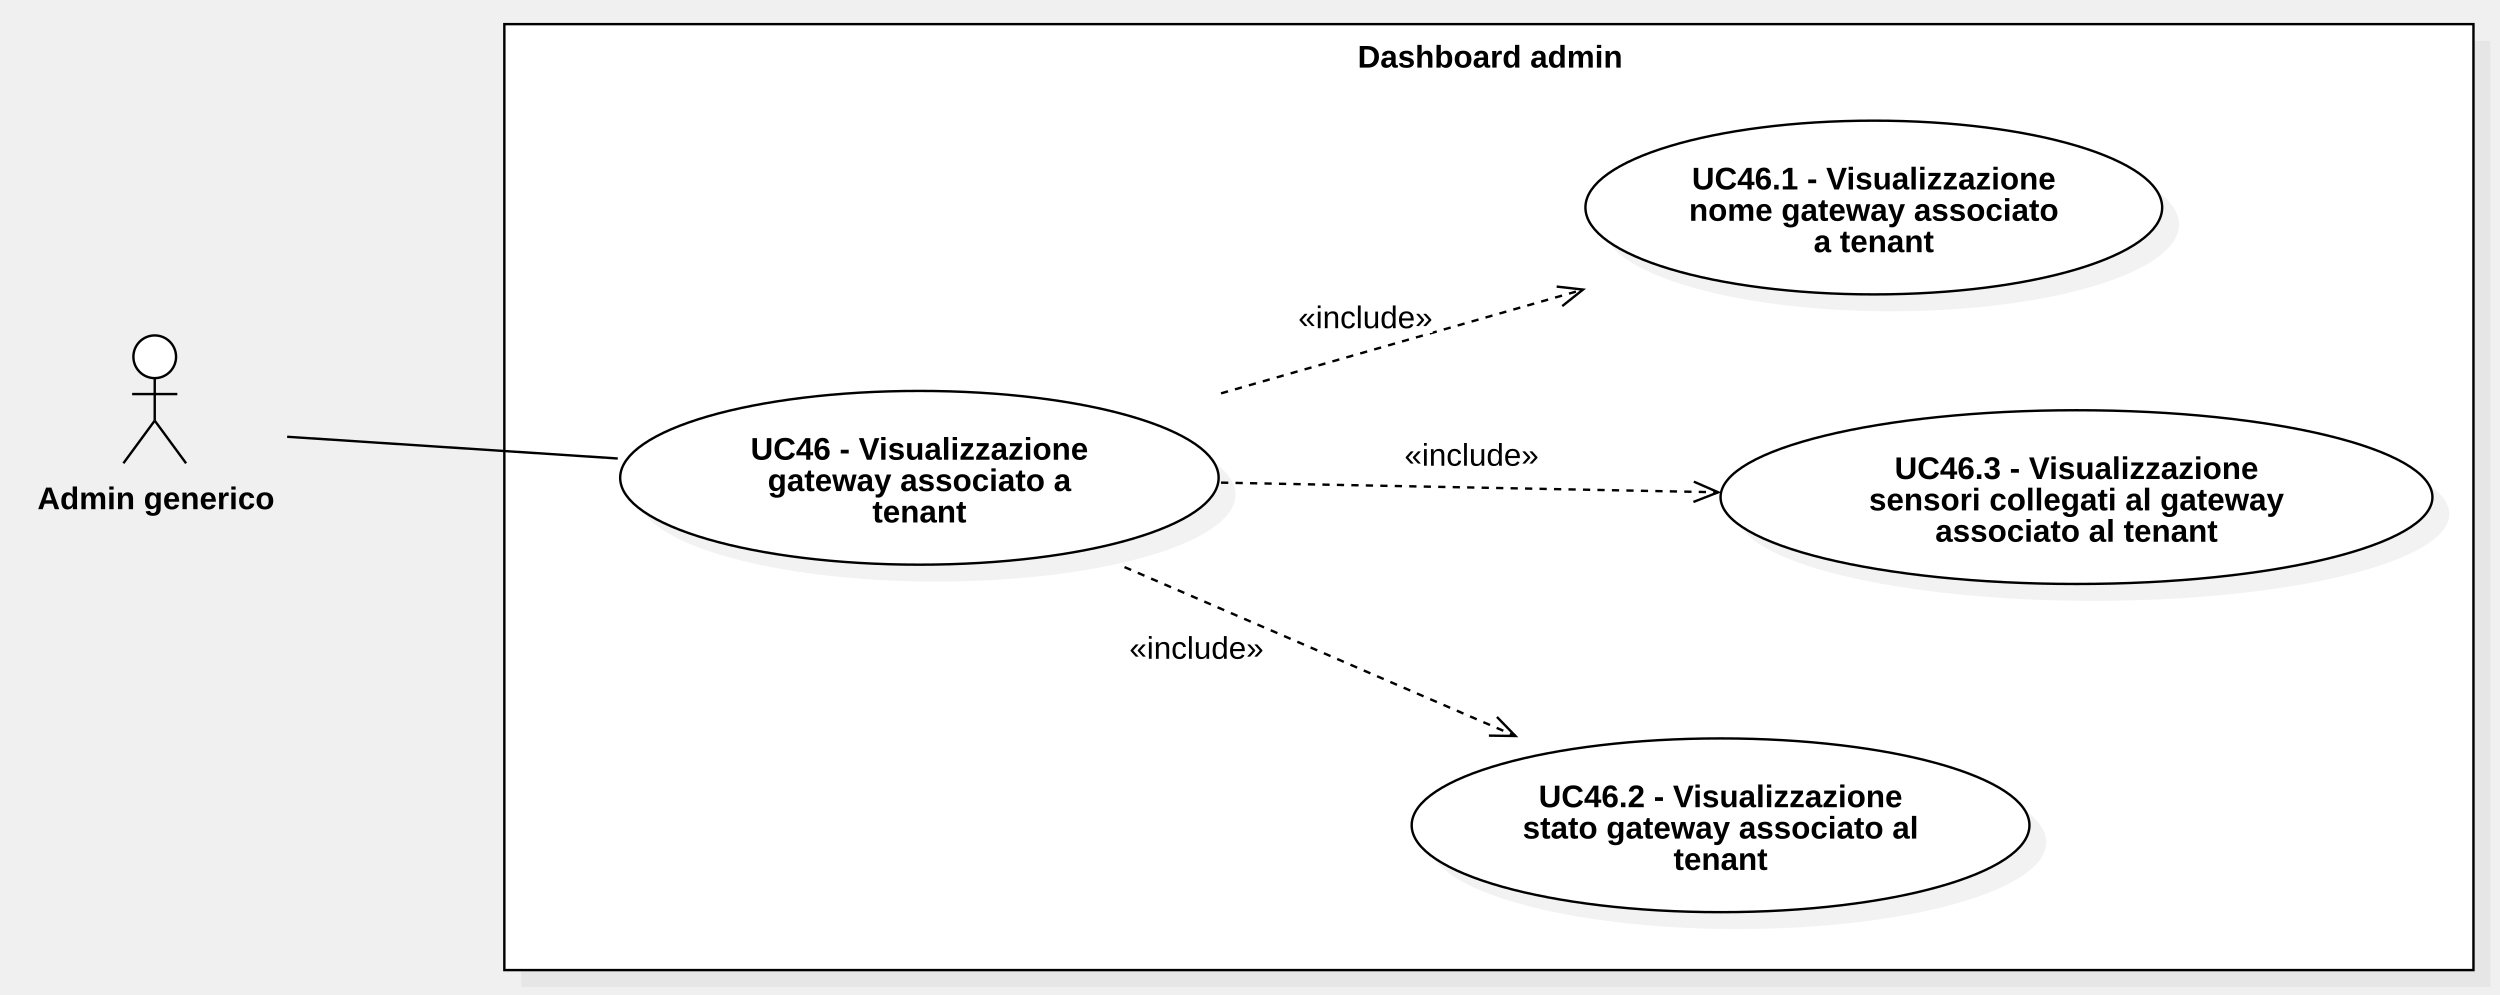
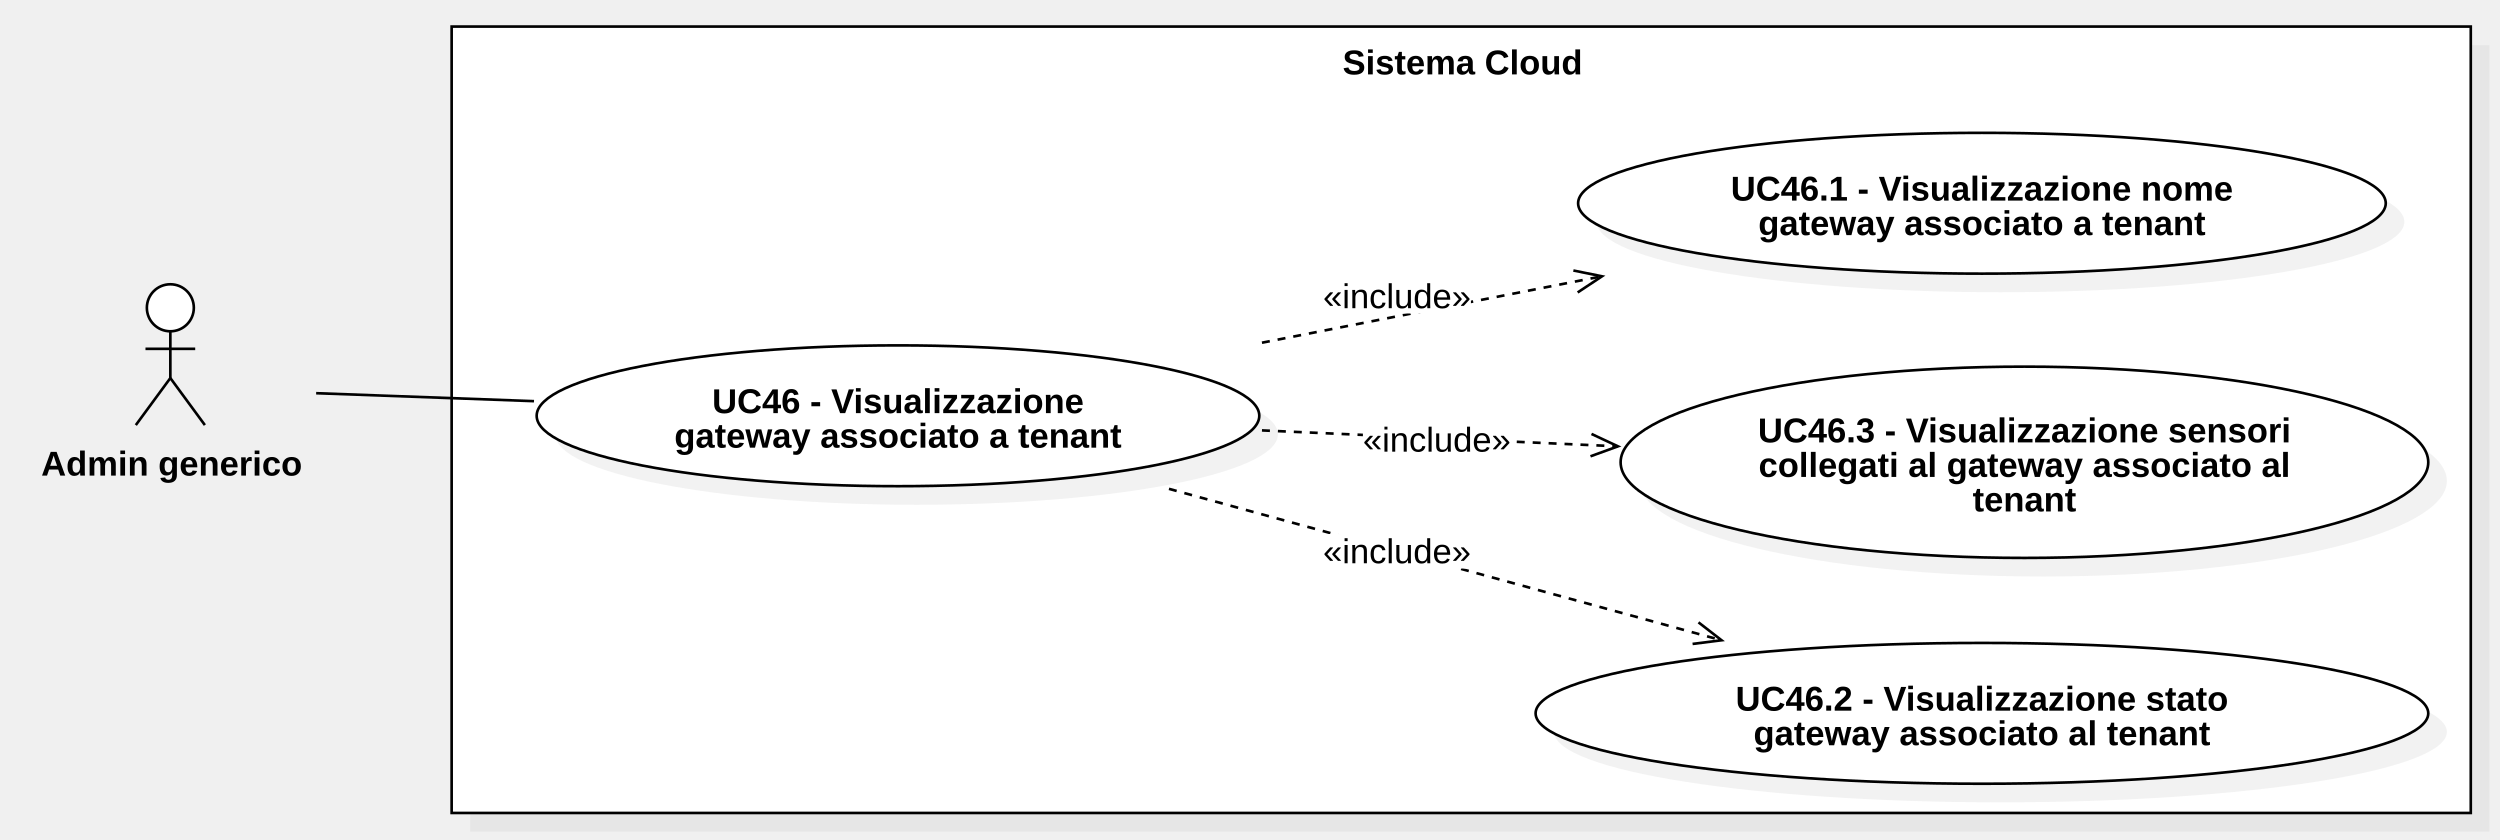
- <svg xmlns="http://www.w3.org/2000/svg" version="1.1" width="1036" height="412">
+ <svg xmlns="http://www.w3.org/2000/svg" version="1.1" width="941" height="316">
  <defs />
  <g>
    <g>
-       <rect fill="#C0C0C0" stroke="none" x="681" y="478" width="816" height="392" transform="matrix(1 0 0 1 -465 -461)" fill-opacity="0.2" />
+       <rect fill="#C0C0C0" stroke="none" x="335" y="321" width="760" height="296" transform="matrix(1 0 0 1 -158 -304)" fill-opacity="0.2" />
    </g>
    <g>
-       <rect fill="#ffffff" stroke="none" x="674" y="471" width="816" height="392" transform="matrix(1 0 0 1 -465 -461)" />
+       <rect fill="#ffffff" stroke="none" x="328" y="314" width="760" height="296" transform="matrix(1 0 0 1 -158 -304)" />
    </g>
    <g>
-       <path fill="none" stroke="#000000" paint-order="fill stroke markers" d=" M 209 10 L 1025 10 L 1025 402 L 209 402 L 209 10 Z Z" stroke-miterlimit="10" stroke-dasharray="" />
+       <path fill="none" stroke="#000000" paint-order="fill stroke markers" d=" M 170 10 L 930 10 L 930 306 L 170 306 L 170 10 Z Z" stroke-miterlimit="10" stroke-dasharray="" />
    </g>
    <g>
      <g>
        <path fill="none" stroke="none" />
-         <text fill="#000000" stroke="none" font-family="Arial" font-size="13px" font-style="normal" font-weight="bold" text-decoration="undefined" x="1082.5" y="484.5" text-anchor="middle" dominant-baseline="central" transform="matrix(1 0 0 1 -465 -461)">Dashboard admin</text>
+         <text fill="#000000" stroke="none" font-family="Arial" font-size="13px" font-style="normal" font-weight="bold" text-decoration="undefined" x="708.5" y="327.5" text-anchor="middle" dominant-baseline="central" transform="matrix(1 0 0 1 -158 -304)">Sistema Cloud</text>
      </g>
    </g>
    <g>
-       <path fill="#ffffff" stroke="none" paint-order="stroke fill markers" d=" M 55.278 147.85 C 55.278 142.962 59.236 139 64.118 139 C 69 139 72.958 142.962 72.958 147.85 C 72.958 152.738 69 156.7 64.118 156.7 C 59.236 156.7 55.278 152.738 55.278 147.85 Z" />
+       <path fill="#ffffff" stroke="none" paint-order="stroke fill markers" d=" M 55.278 115.85 C 55.278 110.962 59.236 107 64.118 107 C 69 107 72.958 110.962 72.958 115.85 C 72.958 120.738 69 124.7 64.118 124.7 C 59.236 124.7 55.278 120.738 55.278 115.85 Z" />
    </g>
    <g>
-       <path fill="none" stroke="#000000" paint-order="fill stroke markers" d=" M 55.278 147.85 C 55.278 142.962 59.236 139 64.118 139 C 69 139 72.958 142.962 72.958 147.85 C 72.958 152.738 69 156.7 64.118 156.7 C 59.236 156.7 55.278 152.738 55.278 147.85 Z" stroke-miterlimit="10" stroke-dasharray="" />
+       <path fill="none" stroke="#000000" paint-order="fill stroke markers" d=" M 55.278 115.85 C 55.278 110.962 59.236 107 64.118 107 C 69 107 72.958 110.962 72.958 115.85 C 72.958 120.738 69 124.7 64.118 124.7 C 59.236 124.7 55.278 120.738 55.278 115.85 Z" stroke-miterlimit="10" stroke-dasharray="" />
    </g>
    <g>
-       <path fill="none" stroke="#000000" paint-order="fill stroke markers" d=" M 64.118 156.7 L 64.118 174.3" stroke-miterlimit="10" stroke-dasharray="" />
+       <path fill="none" stroke="#000000" paint-order="fill stroke markers" d=" M 64.118 124.7 L 64.118 142.3" stroke-miterlimit="10" stroke-dasharray="" />
    </g>
    <g>
-       <path fill="none" stroke="#000000" paint-order="fill stroke markers" d=" M 54.758 163.3 L 73.478 163.3" stroke-miterlimit="10" stroke-dasharray="" />
+       <path fill="none" stroke="#000000" paint-order="fill stroke markers" d=" M 54.758 131.3 L 73.478 131.3" stroke-miterlimit="10" stroke-dasharray="" />
    </g>
    <g>
-       <path fill="none" stroke="#000000" paint-order="fill stroke markers" d=" M 64.118 174.3 L 51.118 192" stroke-miterlimit="10" stroke-dasharray="" />
+       <path fill="none" stroke="#000000" paint-order="fill stroke markers" d=" M 64.118 142.3 L 51.118 160" stroke-miterlimit="10" stroke-dasharray="" />
    </g>
    <g>
-       <path fill="none" stroke="#000000" paint-order="fill stroke markers" d=" M 64.118 174.3 L 77.118 192" stroke-miterlimit="10" stroke-dasharray="" />
+       <path fill="none" stroke="#000000" paint-order="fill stroke markers" d=" M 64.118 142.3 L 77.118 160" stroke-miterlimit="10" stroke-dasharray="" />
    </g>
    <g>
      <g>
        <path fill="none" stroke="none" />
-         <text fill="#000000" stroke="none" font-family="Arial" font-size="13px" font-style="normal" font-weight="bold" text-decoration="undefined" x="529.618" y="667.5" text-anchor="middle" dominant-baseline="central" transform="matrix(1 0 0 1 -465 -461)">Admin generico</text>
+         <text fill="#000000" stroke="none" font-family="Arial" font-size="13px" font-style="normal" font-weight="bold" text-decoration="undefined" x="222.618" y="478.5" text-anchor="middle" dominant-baseline="central" transform="matrix(1 0 0 1 -158 -304)">Admin generico</text>
      </g>
    </g>
    <g>
-       <path fill="#C0C0C0" stroke="none" paint-order="stroke fill markers" d=" M 264 205 C 264 185.118 319.517 169 388 169 C 456.483 169 512 185.118 512 205 C 512 224.882 456.483 241 388 241 C 319.517 241 264 224.882 264 205 Z" fill-opacity="0.2" />
+       <path fill="#C0C0C0" stroke="none" paint-order="stroke fill markers" d=" M 209 163.5 C 209 148.864 269.889 137 345 137 C 420.111 137 481 148.864 481 163.5 C 481 178.136 420.111 190 345 190 C 269.889 190 209 178.136 209 163.5 Z" fill-opacity="0.2" />
    </g>
    <g>
-       <path fill="#ffffff" stroke="none" paint-order="stroke fill markers" d=" M 257 198 C 257 178.118 312.517 162 381 162 C 449.483 162 505 178.118 505 198 C 505 217.882 449.483 234 381 234 C 312.517 234 257 217.882 257 198 Z" />
+       <path fill="#ffffff" stroke="none" paint-order="stroke fill markers" d=" M 202 156.5 C 202 141.864 262.889 130 338 130 C 413.111 130 474 141.864 474 156.5 C 474 171.136 413.111 183 338 183 C 262.889 183 202 171.136 202 156.5 Z" />
    </g>
    <g>
-       <path fill="none" stroke="#000000" paint-order="fill stroke markers" d=" M 257 198 C 257 178.118 312.517 162 381 162 C 449.483 162 505 178.118 505 198 C 505 217.882 449.483 234 381 234 C 312.517 234 257 217.882 257 198 Z" stroke-miterlimit="10" stroke-dasharray="" />
+       <path fill="none" stroke="#000000" paint-order="fill stroke markers" d=" M 202 156.5 C 202 141.864 262.889 130 338 130 C 413.111 130 474 141.864 474 156.5 C 474 171.136 413.111 183 338 183 C 262.889 183 202 171.136 202 156.5 Z" stroke-miterlimit="10" stroke-dasharray="" />
    </g>
    <g>
      <g>
        <path fill="none" stroke="none" />
-         <text fill="#000000" stroke="none" font-family="Arial" font-size="13px" font-style="normal" font-weight="bold" text-decoration="undefined" x="846" y="647" text-anchor="middle" dominant-baseline="central" transform="matrix(1 0 0 1 -465 -461)">UC46 - Visualizzazione</text>
-         <text fill="#000000" stroke="none" font-family="Arial" font-size="13px" font-style="normal" font-weight="bold" text-decoration="undefined" x="846" y="660" text-anchor="middle" dominant-baseline="central" transform="matrix(1 0 0 1 -465 -461)">gateway associato a</text>
-         <text fill="#000000" stroke="none" font-family="Arial" font-size="13px" font-style="normal" font-weight="bold" text-decoration="undefined" x="846" y="673" text-anchor="middle" dominant-baseline="central" transform="matrix(1 0 0 1 -465 -461)">tenant</text>
+         <text fill="#000000" stroke="none" font-family="Arial" font-size="13px" font-style="normal" font-weight="bold" text-decoration="undefined" x="496" y="455" text-anchor="middle" dominant-baseline="central" transform="matrix(1 0 0 1 -158 -304)">UC46 - Visualizzazione</text>
+         <text fill="#000000" stroke="none" font-family="Arial" font-size="13px" font-style="normal" font-weight="bold" text-decoration="undefined" x="496" y="468" text-anchor="middle" dominant-baseline="central" transform="matrix(1 0 0 1 -158 -304)">gateway associato a tenant</text>
      </g>
    </g>
    <g>
-       <path fill="#C0C0C0" stroke="none" paint-order="stroke fill markers" d=" M 664 93 C 664 73.118 717.502 57 783.5 57 C 849.498 57 903 73.118 903 93 C 903 112.882 849.498 129 783.5 129 C 717.502 129 664 112.882 664 93 Z" fill-opacity="0.2" />
+       <path fill="#C0C0C0" stroke="none" paint-order="stroke fill markers" d=" M 601 83.5 C 601 68.864 669.053 57 753 57 C 836.947 57 905 68.864 905 83.5 C 905 98.136 836.947 110 753 110 C 669.053 110 601 98.136 601 83.5 Z" fill-opacity="0.2" />
    </g>
    <g>
-       <path fill="#ffffff" stroke="none" paint-order="stroke fill markers" d=" M 657 86 C 657 66.118 710.502 50 776.5 50 C 842.498 50 896 66.118 896 86 C 896 105.882 842.498 122 776.5 122 C 710.502 122 657 105.882 657 86 Z" />
+       <path fill="#ffffff" stroke="none" paint-order="stroke fill markers" d=" M 594 76.5 C 594 61.864 662.053 50 746 50 C 829.947 50 898 61.864 898 76.5 C 898 91.136 829.947 103 746 103 C 662.053 103 594 91.136 594 76.5 Z" />
    </g>
    <g>
-       <path fill="none" stroke="#000000" paint-order="fill stroke markers" d=" M 657 86 C 657 66.118 710.502 50 776.5 50 C 842.498 50 896 66.118 896 86 C 896 105.882 842.498 122 776.5 122 C 710.502 122 657 105.882 657 86 Z" stroke-miterlimit="10" stroke-dasharray="" />
+       <path fill="none" stroke="#000000" paint-order="fill stroke markers" d=" M 594 76.5 C 594 61.864 662.053 50 746 50 C 829.947 50 898 61.864 898 76.5 C 898 91.136 829.947 103 746 103 C 662.053 103 594 91.136 594 76.5 Z" stroke-miterlimit="10" stroke-dasharray="" />
    </g>
    <g>
      <g>
        <path fill="none" stroke="none" />
-         <text fill="#000000" stroke="none" font-family="Arial" font-size="13px" font-style="normal" font-weight="bold" text-decoration="undefined" x="1241.5" y="535" text-anchor="middle" dominant-baseline="central" transform="matrix(1 0 0 1 -465 -461)">UC46.1 - Visualizzazione</text>
-         <text fill="#000000" stroke="none" font-family="Arial" font-size="13px" font-style="normal" font-weight="bold" text-decoration="undefined" x="1241.5" y="548" text-anchor="middle" dominant-baseline="central" transform="matrix(1 0 0 1 -465 -461)">nome gateway associato</text>
-         <text fill="#000000" stroke="none" font-family="Arial" font-size="13px" font-style="normal" font-weight="bold" text-decoration="undefined" x="1241.5" y="561" text-anchor="middle" dominant-baseline="central" transform="matrix(1 0 0 1 -465 -461)">a tenant</text>
+         <text fill="#000000" stroke="none" font-family="Arial" font-size="13px" font-style="normal" font-weight="bold" text-decoration="undefined" x="904" y="375" text-anchor="middle" dominant-baseline="central" transform="matrix(1 0 0 1 -158 -304)">UC46.1 - Visualizzazione nome</text>
+         <text fill="#000000" stroke="none" font-family="Arial" font-size="13px" font-style="normal" font-weight="bold" text-decoration="undefined" x="904" y="388" text-anchor="middle" dominant-baseline="central" transform="matrix(1 0 0 1 -158 -304)">gateway associato a tenant</text>
      </g>
    </g>
    <g>
-       <path fill="#C0C0C0" stroke="none" paint-order="stroke fill markers" d=" M 592 349 C 592 329.118 649.308 313 720 313 C 790.692 313 848 329.118 848 349 C 848 368.882 790.692 385 720 385 C 649.308 385 592 368.882 592 349 Z" fill-opacity="0.2" />
+       <path fill="#C0C0C0" stroke="none" paint-order="stroke fill markers" d=" M 585 275.5 C 585 260.864 660.216 249 753 249 C 845.784 249 921 260.864 921 275.5 C 921 290.136 845.784 302 753 302 C 660.216 302 585 290.136 585 275.5 Z" fill-opacity="0.2" />
    </g>
    <g>
-       <path fill="#ffffff" stroke="none" paint-order="stroke fill markers" d=" M 585 342 C 585 322.118 642.308 306 713 306 C 783.692 306 841 322.118 841 342 C 841 361.882 783.692 378 713 378 C 642.308 378 585 361.882 585 342 Z" />
+       <path fill="#ffffff" stroke="none" paint-order="stroke fill markers" d=" M 578 268.5 C 578 253.864 653.216 242 746 242 C 838.784 242 914 253.864 914 268.5 C 914 283.136 838.784 295 746 295 C 653.216 295 578 283.136 578 268.5 Z" />
    </g>
    <g>
-       <path fill="none" stroke="#000000" paint-order="fill stroke markers" d=" M 585 342 C 585 322.118 642.308 306 713 306 C 783.692 306 841 322.118 841 342 C 841 361.882 783.692 378 713 378 C 642.308 378 585 361.882 585 342 Z" stroke-miterlimit="10" stroke-dasharray="" />
+       <path fill="none" stroke="#000000" paint-order="fill stroke markers" d=" M 578 268.5 C 578 253.864 653.216 242 746 242 C 838.784 242 914 253.864 914 268.5 C 914 283.136 838.784 295 746 295 C 653.216 295 578 283.136 578 268.5 Z" stroke-miterlimit="10" stroke-dasharray="" />
    </g>
    <g>
      <g>
        <path fill="none" stroke="none" />
-         <text fill="#000000" stroke="none" font-family="Arial" font-size="13px" font-style="normal" font-weight="bold" text-decoration="undefined" x="1178" y="791" text-anchor="middle" dominant-baseline="central" transform="matrix(1 0 0 1 -465 -461)">UC46.2 - Visualizzazione</text>
-         <text fill="#000000" stroke="none" font-family="Arial" font-size="13px" font-style="normal" font-weight="bold" text-decoration="undefined" x="1178" y="804" text-anchor="middle" dominant-baseline="central" transform="matrix(1 0 0 1 -465 -461)">stato gateway associato al</text>
-         <text fill="#000000" stroke="none" font-family="Arial" font-size="13px" font-style="normal" font-weight="bold" text-decoration="undefined" x="1178" y="817" text-anchor="middle" dominant-baseline="central" transform="matrix(1 0 0 1 -465 -461)">tenant</text>
+         <text fill="#000000" stroke="none" font-family="Arial" font-size="13px" font-style="normal" font-weight="bold" text-decoration="undefined" x="904" y="567" text-anchor="middle" dominant-baseline="central" transform="matrix(1 0 0 1 -158 -304)">UC46.2 - Visualizzazione stato</text>
+         <text fill="#000000" stroke="none" font-family="Arial" font-size="13px" font-style="normal" font-weight="bold" text-decoration="undefined" x="904" y="580" text-anchor="middle" dominant-baseline="central" transform="matrix(1 0 0 1 -158 -304)">gateway associato al tenant</text>
      </g>
    </g>
    <g>
-       <path fill="#C0C0C0" stroke="none" paint-order="stroke fill markers" d=" M 720 213 C 720 193.118 786.038 177 867.5 177 C 948.962 177 1015 193.118 1015 213 C 1015 232.882 948.962 249 867.5 249 C 786.038 249 720 232.882 720 213 Z" fill-opacity="0.2" />
+       <path fill="#C0C0C0" stroke="none" paint-order="stroke fill markers" d=" M 617 181 C 617 161.118 685.053 145 769 145 C 852.947 145 921 161.118 921 181 C 921 200.882 852.947 217 769 217 C 685.053 217 617 200.882 617 181 Z" fill-opacity="0.2" />
    </g>
    <g>
-       <path fill="#ffffff" stroke="none" paint-order="stroke fill markers" d=" M 713 206 C 713 186.118 779.038 170 860.5 170 C 941.962 170 1008 186.118 1008 206 C 1008 225.882 941.962 242 860.5 242 C 779.038 242 713 225.882 713 206 Z" />
+       <path fill="#ffffff" stroke="none" paint-order="stroke fill markers" d=" M 610 174 C 610 154.118 678.053 138 762 138 C 845.947 138 914 154.118 914 174 C 914 193.882 845.947 210 762 210 C 678.053 210 610 193.882 610 174 Z" />
    </g>
    <g>
-       <path fill="none" stroke="#000000" paint-order="fill stroke markers" d=" M 713 206 C 713 186.118 779.038 170 860.5 170 C 941.962 170 1008 186.118 1008 206 C 1008 225.882 941.962 242 860.5 242 C 779.038 242 713 225.882 713 206 Z" stroke-miterlimit="10" stroke-dasharray="" />
+       <path fill="none" stroke="#000000" paint-order="fill stroke markers" d=" M 610 174 C 610 154.118 678.053 138 762 138 C 845.947 138 914 154.118 914 174 C 914 193.882 845.947 210 762 210 C 678.053 210 610 193.882 610 174 Z" stroke-miterlimit="10" stroke-dasharray="" />
    </g>
    <g>
      <g>
        <path fill="none" stroke="none" />
-         <text fill="#000000" stroke="none" font-family="Arial" font-size="13px" font-style="normal" font-weight="bold" text-decoration="undefined" x="1325.5" y="655" text-anchor="middle" dominant-baseline="central" transform="matrix(1 0 0 1 -465 -461)">UC46.3 - Visualizzazione</text>
-         <text fill="#000000" stroke="none" font-family="Arial" font-size="13px" font-style="normal" font-weight="bold" text-decoration="undefined" x="1325.5" y="668" text-anchor="middle" dominant-baseline="central" transform="matrix(1 0 0 1 -465 -461)">sensori collegati al gateway</text>
-         <text fill="#000000" stroke="none" font-family="Arial" font-size="13px" font-style="normal" font-weight="bold" text-decoration="undefined" x="1325.5" y="681" text-anchor="middle" dominant-baseline="central" transform="matrix(1 0 0 1 -465 -461)">associato al tenant</text>
+         <text fill="#000000" stroke="none" font-family="Arial" font-size="13px" font-style="normal" font-weight="bold" text-decoration="undefined" x="920" y="466" text-anchor="middle" dominant-baseline="central" transform="matrix(1 0 0 1 -158 -304)">UC46.3 - Visualizzazione sensori</text>
+         <text fill="#000000" stroke="none" font-family="Arial" font-size="13px" font-style="normal" font-weight="bold" text-decoration="undefined" x="920" y="479" text-anchor="middle" dominant-baseline="central" transform="matrix(1 0 0 1 -158 -304)">collegati al gateway associato al</text>
+         <text fill="#000000" stroke="none" font-family="Arial" font-size="13px" font-style="normal" font-weight="bold" text-decoration="undefined" x="920" y="492" text-anchor="middle" dominant-baseline="central" transform="matrix(1 0 0 1 -158 -304)">tenant</text>
      </g>
    </g>
    <g>
-       <path fill="none" stroke="#000000" paint-order="fill stroke markers" d=" M 506 163 L 656 120" stroke-miterlimit="10" stroke-dasharray="3" />
+       <path fill="none" stroke="#000000" paint-order="fill stroke markers" d=" M 475 129 L 603 104" stroke-miterlimit="10" stroke-dasharray="3" />
    </g>
    <g>
-       <path fill="none" stroke="#000000" paint-order="fill stroke markers" d=" M 647.391 126.847 L 656 120 L 645.071 118.754" stroke-miterlimit="10" stroke-dasharray="" />
+       <path fill="none" stroke="#000000" paint-order="fill stroke markers" d=" M 593.833 110.08 L 603 104 L 592.219 101.817" stroke-miterlimit="10" stroke-dasharray="" />
    </g>
    <g>
-       <rect fill="#ffffff" stroke="none" x="1003" y="586" width="55.656" height="13" transform="matrix(1 0 0 1 -465 -461)" />
+       <rect fill="#ffffff" stroke="none" x="656" y="409" width="55.656" height="13" transform="matrix(1 0 0 1 -158 -304)" />
    </g>
    <g>
      <g>
        <path fill="none" stroke="none" />
-         <text fill="#000000" stroke="none" font-family="Arial" font-size="13px" font-style="normal" font-weight="normal" text-decoration="undefined" x="1030.828" y="592.5" text-anchor="middle" dominant-baseline="central" transform="matrix(1 0 0 1 -465 -461)">«include»</text>
+         <text fill="#000000" stroke="none" font-family="Arial" font-size="13px" font-style="normal" font-weight="normal" text-decoration="undefined" x="683.828" y="415.5" text-anchor="middle" dominant-baseline="central" transform="matrix(1 0 0 1 -158 -304)">«include»</text>
      </g>
    </g>
    <g>
-       <path fill="none" stroke="#000000" paint-order="fill stroke markers" d=" M 506 200 L 712 204" stroke-miterlimit="10" stroke-dasharray="3" />
+       <path fill="none" stroke="#000000" paint-order="fill stroke markers" d=" M 475 162 L 609 168" stroke-miterlimit="10" stroke-dasharray="3" />
    </g>
    <g>
-       <path fill="none" stroke="#000000" paint-order="fill stroke markers" d=" M 701.758 208.011 L 712 204 L 701.921 199.594" stroke-miterlimit="10" stroke-dasharray="" />
+       <path fill="none" stroke="#000000" paint-order="fill stroke markers" d=" M 598.659 171.751 L 609 168 L 599.036 163.34" stroke-miterlimit="10" stroke-dasharray="" />
    </g>
    <g>
-       <rect fill="#ffffff" stroke="none" x="1047" y="643" width="55.656" height="13" transform="matrix(1 0 0 1 -465 -461)" />
+       <rect fill="#ffffff" stroke="none" x="671" y="463" width="55.656" height="13" transform="matrix(1 0 0 1 -158 -304)" />
    </g>
    <g>
      <g>
        <path fill="none" stroke="none" />
-         <text fill="#000000" stroke="none" font-family="Arial" font-size="13px" font-style="normal" font-weight="normal" text-decoration="undefined" x="1074.828" y="649.5" text-anchor="middle" dominant-baseline="central" transform="matrix(1 0 0 1 -465 -461)">«include»</text>
+         <text fill="#000000" stroke="none" font-family="Arial" font-size="13px" font-style="normal" font-weight="normal" text-decoration="undefined" x="698.828" y="469.5" text-anchor="middle" dominant-baseline="central" transform="matrix(1 0 0 1 -158 -304)">«include»</text>
      </g>
    </g>
    <g>
-       <path fill="none" stroke="#000000" paint-order="fill stroke markers" d=" M 466 235 L 628 305" stroke-miterlimit="10" stroke-dasharray="3" />
+       <path fill="none" stroke="#000000" paint-order="fill stroke markers" d=" M 440 184 L 648 241" stroke-miterlimit="10" stroke-dasharray="3" />
    </g>
    <g>
-       <path fill="none" stroke="#000000" paint-order="fill stroke markers" d=" M 617.001 304.833 L 628 305 L 620.341 297.105" stroke-miterlimit="10" stroke-dasharray="" />
+       <path fill="none" stroke="#000000" paint-order="fill stroke markers" d=" M 637.086 242.374 L 648 241 L 639.311 234.254" stroke-miterlimit="10" stroke-dasharray="" />
    </g>
    <g>
-       <rect fill="#ffffff" stroke="none" x="933" y="723" width="55.656" height="13" transform="matrix(1 0 0 1 -465 -461)" />
+       <rect fill="#ffffff" stroke="none" x="656" y="505" width="55.656" height="13" transform="matrix(1 0 0 1 -158 -304)" />
    </g>
    <g>
      <g>
        <path fill="none" stroke="none" />
-         <text fill="#000000" stroke="none" font-family="Arial" font-size="13px" font-style="normal" font-weight="normal" text-decoration="undefined" x="960.828" y="729.5" text-anchor="middle" dominant-baseline="central" transform="matrix(1 0 0 1 -465 -461)">«include»</text>
+         <text fill="#000000" stroke="none" font-family="Arial" font-size="13px" font-style="normal" font-weight="normal" text-decoration="undefined" x="683.828" y="511.5" text-anchor="middle" dominant-baseline="central" transform="matrix(1 0 0 1 -158 -304)">«include»</text>
      </g>
    </g>
    <g>
-       <path fill="none" stroke="#000000" paint-order="fill stroke markers" d=" M 256 190 L 119 181" stroke-miterlimit="10" stroke-dasharray="" />
+       <path fill="none" stroke="#000000" paint-order="fill stroke markers" d=" M 201 151 L 119 148" stroke-miterlimit="10" stroke-dasharray="" />
    </g>
  </g>
</svg>
